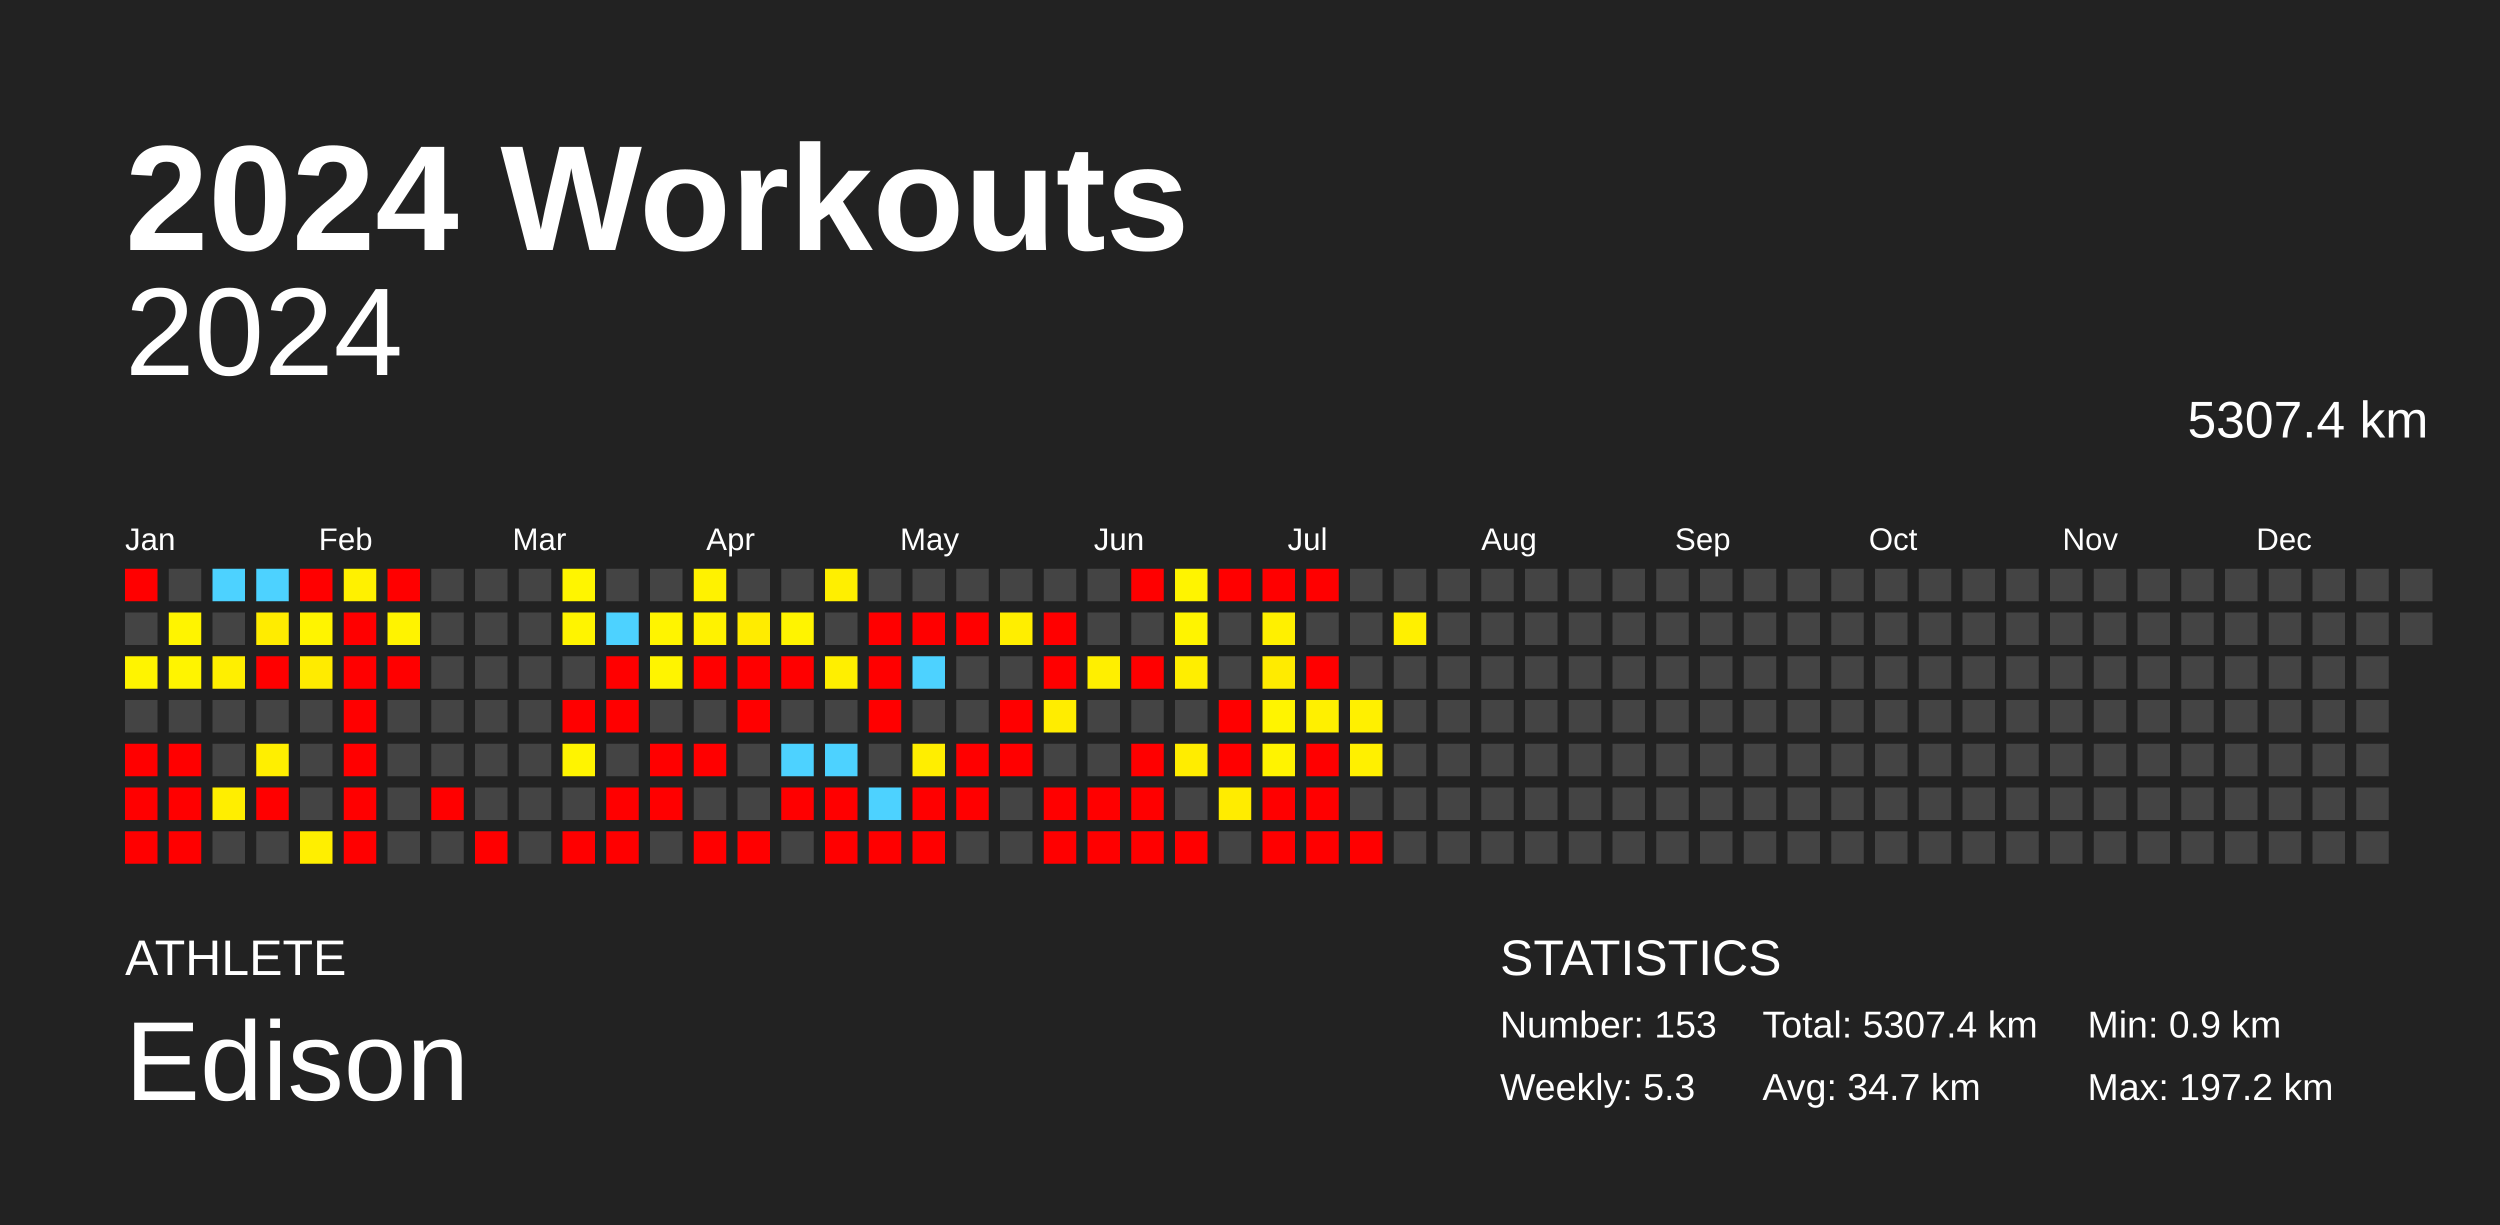
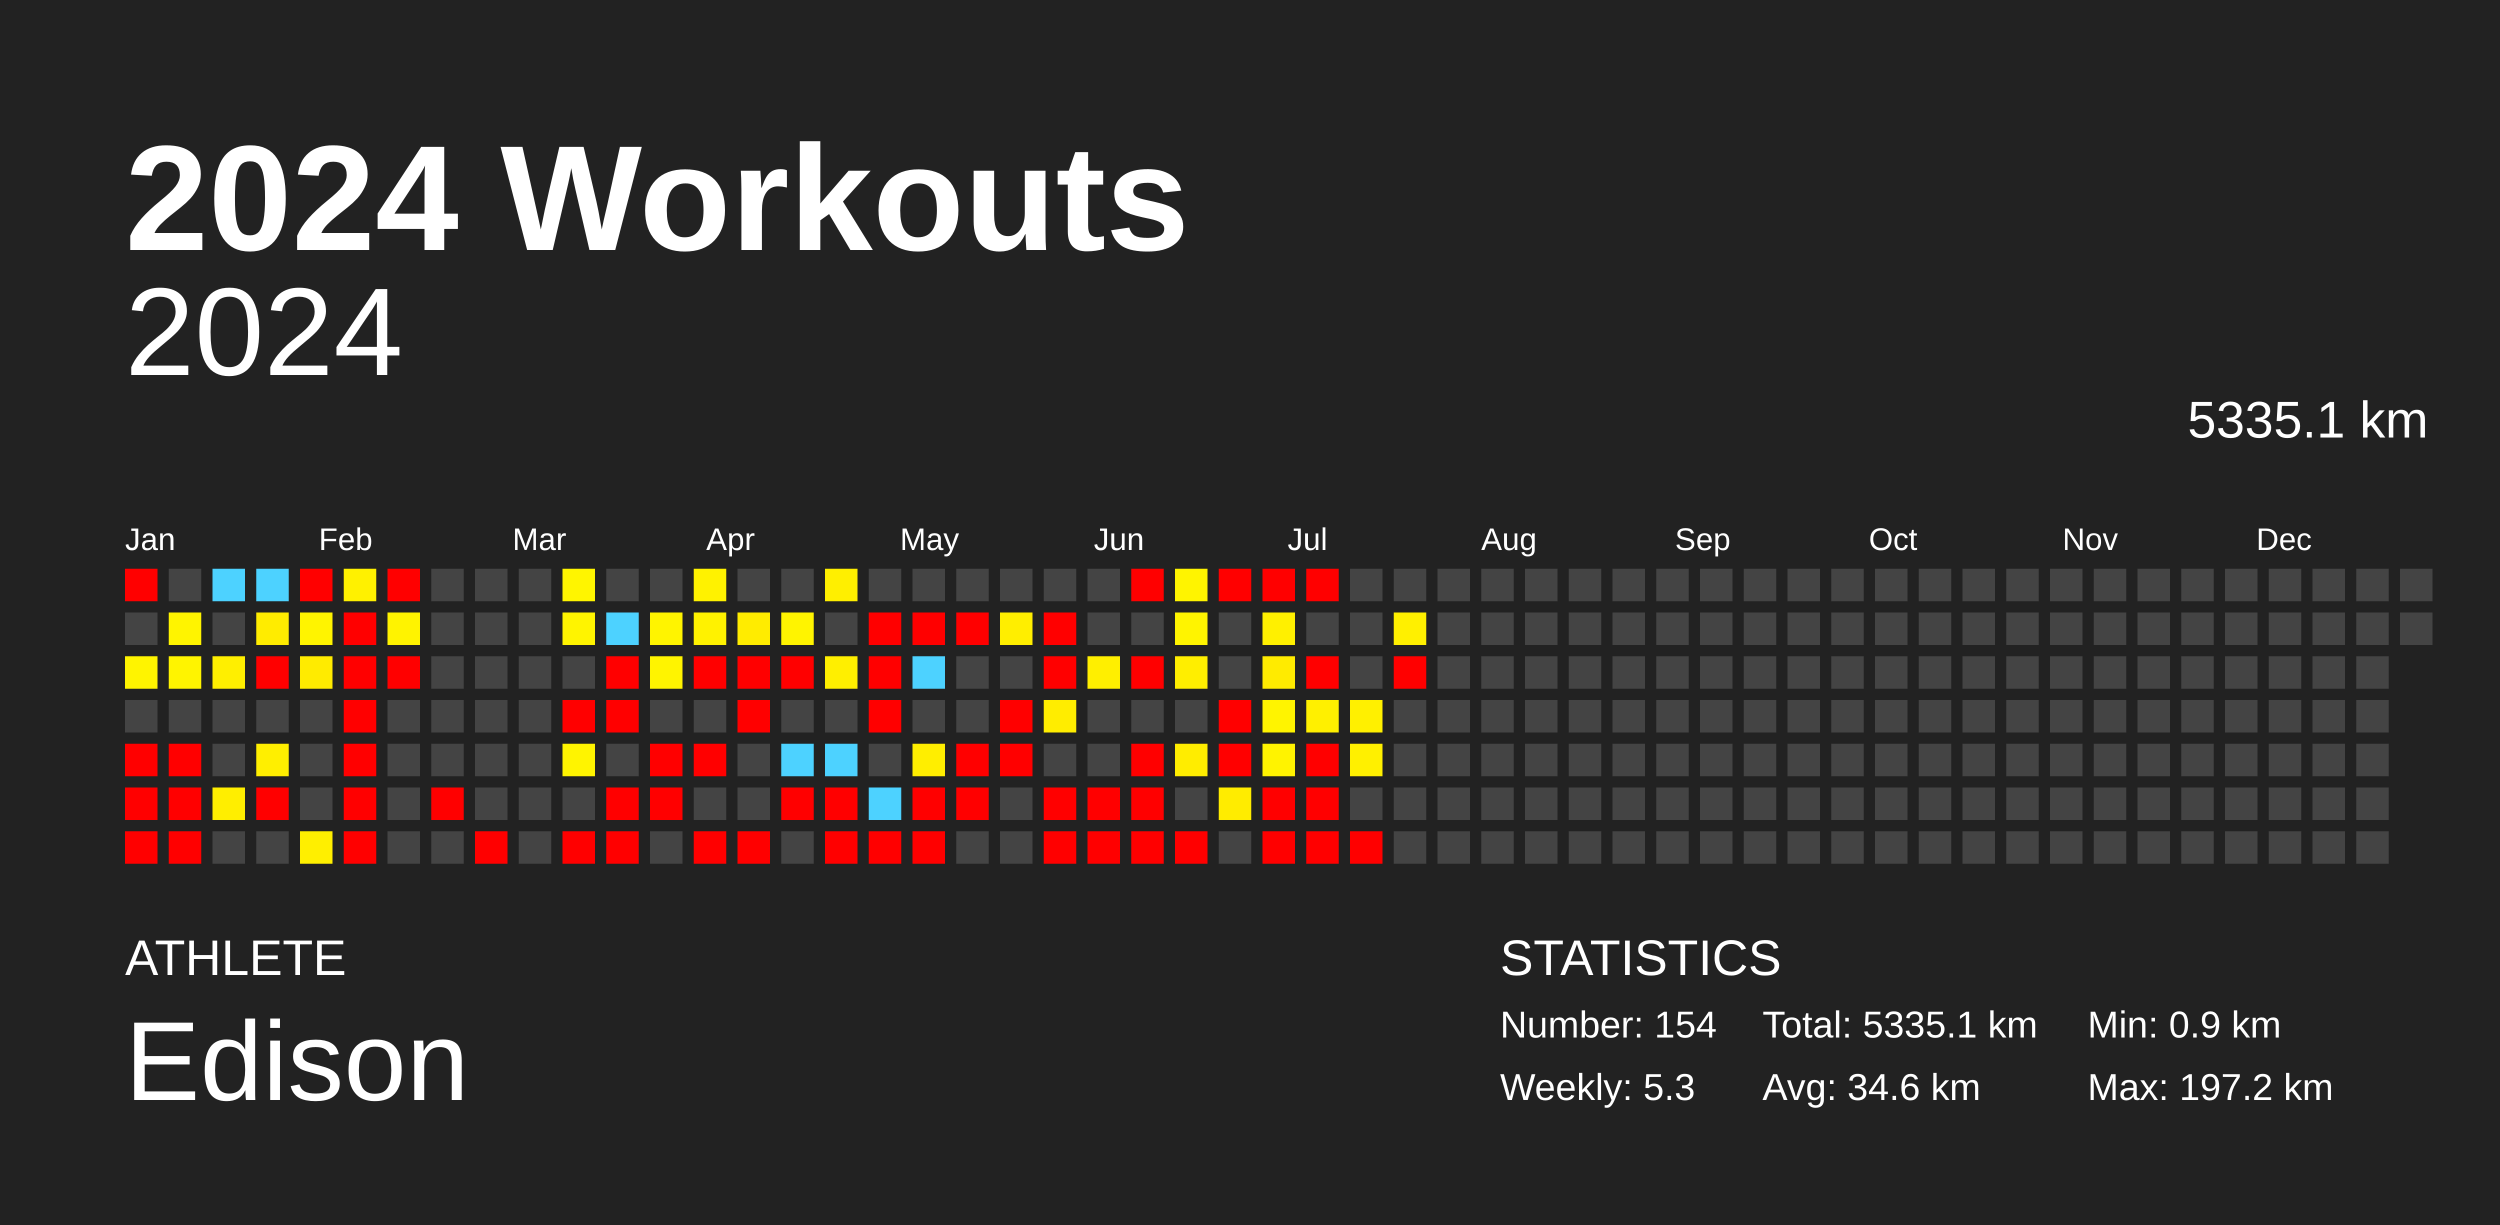
<svg xmlns="http://www.w3.org/2000/svg" baseProfile="full" height="98mm" version="1.1" viewBox="0,0,200,98" width="200mm">
  <defs />
  <rect fill="#222222" height="98" width="200" x="0" y="0" />
  <text fill="#FFFFFF" style="font-size:12px; font-family:Arial; font-weight:bold;" x="10" y="20">2024 Workouts</text>
  <text fill="#FFFFFF" style="font-size:4px; font-family:Arial" x="10" y="78">ATHLETE</text>
  <text fill="#FFFFFF" style="font-size:9px; font-family:Arial" x="10" y="88">Edison</text>
  <text fill="#FFFFFF" style="font-size:4px; font-family:Arial" x="120" y="78">STATISTICS</text>
-   <text fill="#FFFFFF" style="font-size:3px; font-family:Arial" x="120" y="83">Number: 153</text>
+   <text fill="#FFFFFF" style="font-size:3px; font-family:Arial" x="120" y="83">Number: 154</text>
  <text fill="#FFFFFF" style="font-size:3px; font-family:Arial" x="120" y="88">Weekly: 5.3</text>
-   <text fill="#FFFFFF" style="font-size:3px; font-family:Arial" x="141" y="83">Total: 5307.4 km</text>
-   <text fill="#FFFFFF" style="font-size:3px; font-family:Arial" x="141" y="88">Avg: 34.7 km</text>
+   <text fill="#FFFFFF" style="font-size:3px; font-family:Arial" x="141" y="83">Total: 5335.1 km</text>
+   <text fill="#FFFFFF" style="font-size:3px; font-family:Arial" x="141" y="88">Avg: 34.6 km</text>
  <text fill="#FFFFFF" style="font-size:3px; font-family:Arial" x="167" y="83">Min: 0.9 km</text>
  <text fill="#FFFFFF" style="font-size:3px; font-family:Arial" x="167" y="88">Max: 197.2 km</text>
  <text alignment-baseline="hanging" fill="#FFFFFF" style="font-size:10.0px; font-family:Arial;" x="10" y="30">2024</text>
-   <text alignment-baseline="hanging" fill="#FFFFFF" style="font-size:4.125px; font-family:Arial;" x="175" y="35">5307.4 km</text>
+   <text alignment-baseline="hanging" fill="#FFFFFF" style="font-size:4.125px; font-family:Arial;" x="175" y="35">5335.1 km</text>
  <text fill="#FFFFFF" style="font-size:2.5px; font-family:Arial" x="10.0" y="44">Jan</text>
  <text fill="#FFFFFF" style="font-size:2.5px; font-family:Arial" x="25.5" y="44">Feb</text>
  <text fill="#FFFFFF" style="font-size:2.5px; font-family:Arial" x="41.0" y="44">Mar</text>
  <text fill="#FFFFFF" style="font-size:2.5px; font-family:Arial" x="56.5" y="44">Apr</text>
  <text fill="#FFFFFF" style="font-size:2.5px; font-family:Arial" x="72.0" y="44">May</text>
  <text fill="#FFFFFF" style="font-size:2.5px; font-family:Arial" x="87.5" y="44">Jun</text>
  <text fill="#FFFFFF" style="font-size:2.5px; font-family:Arial" x="103.0" y="44">Jul</text>
  <text fill="#FFFFFF" style="font-size:2.5px; font-family:Arial" x="118.5" y="44">Aug</text>
  <text fill="#FFFFFF" style="font-size:2.5px; font-family:Arial" x="134.0" y="44">Sep</text>
  <text fill="#FFFFFF" style="font-size:2.5px; font-family:Arial" x="149.5" y="44">Oct</text>
  <text fill="#FFFFFF" style="font-size:2.5px; font-family:Arial" x="165.0" y="44">Nov</text>
  <text fill="#FFFFFF" style="font-size:2.5px; font-family:Arial" x="180.5" y="44">Dec</text>
  <rect fill="red" height="2.6" width="2.6" x="10.0" y="45.5" />
  <rect fill="#444444" height="2.6" width="2.6" x="10.0" y="49.0" />
  <rect fill="#fff400" height="2.6" width="2.6" x="10.0" y="52.5" />
  <rect fill="#444444" height="2.6" width="2.6" x="10.0" y="56.0" />
  <rect fill="red" height="2.6" width="2.6" x="10.0" y="59.5" />
  <rect fill="red" height="2.6" width="2.6" x="10.0" y="63.0" />
  <rect fill="red" height="2.6" width="2.6" x="10.0" y="66.5" />
  <rect fill="#444444" height="2.6" width="2.6" x="13.5" y="45.5" />
  <rect fill="#fff400" height="2.6" width="2.6" x="13.5" y="49.0" />
  <rect fill="#fff400" height="2.6" width="2.6" x="13.5" y="52.5" />
  <rect fill="#444444" height="2.6" width="2.6" x="13.5" y="56.0" />
  <rect fill="red" height="2.6" width="2.6" x="13.5" y="59.5" />
  <rect fill="red" height="2.6" width="2.6" x="13.5" y="63.0" />
  <rect fill="red" height="2.6" width="2.6" x="13.5" y="66.5" />
  <rect fill="#4dd2ff" height="2.6" width="2.6" x="17.0" y="45.5" />
  <rect fill="#444444" height="2.6" width="2.6" x="17.0" y="49.0" />
  <rect fill="#ffef00" height="2.6" width="2.6" x="17.0" y="52.5" />
  <rect fill="#444444" height="2.6" width="2.6" x="17.0" y="56.0" />
  <rect fill="#444444" height="2.6" width="2.6" x="17.0" y="59.5" />
  <rect fill="#ffee00" height="2.6" width="2.6" x="17.0" y="63.0" />
  <rect fill="#444444" height="2.6" width="2.6" x="17.0" y="66.5" />
  <rect fill="#4dd2ff" height="2.6" width="2.6" x="20.5" y="45.5" />
  <rect fill="#ffec00" height="2.6" width="2.6" x="20.5" y="49.0" />
  <rect fill="red" height="2.6" width="2.6" x="20.5" y="52.5" />
  <rect fill="#444444" height="2.6" width="2.6" x="20.5" y="56.0" />
  <rect fill="#ffef00" height="2.6" width="2.6" x="20.5" y="59.5" />
  <rect fill="red" height="2.6" width="2.6" x="20.5" y="63.0" />
  <rect fill="#444444" height="2.6" width="2.6" x="20.5" y="66.5" />
  <rect fill="red" height="2.6" width="2.6" x="24.0" y="45.5" />
  <rect fill="#fff400" height="2.6" width="2.6" x="24.0" y="49.0" />
  <rect fill="#ffeb00" height="2.6" width="2.6" x="24.0" y="52.5" />
  <rect fill="#444444" height="2.6" width="2.6" x="24.0" y="56.0" />
  <rect fill="#444444" height="2.6" width="2.6" x="24.0" y="59.5" />
  <rect fill="#444444" height="2.6" width="2.6" x="24.0" y="63.0" />
  <rect fill="#ffef00" height="2.6" width="2.6" x="24.0" y="66.5" />
  <rect fill="#fff100" height="2.6" width="2.6" x="27.5" y="45.5" />
  <rect fill="red" height="2.6" width="2.6" x="27.5" y="49.0" />
  <rect fill="red" height="2.6" width="2.6" x="27.5" y="52.5" />
  <rect fill="red" height="2.6" width="2.6" x="27.5" y="56.0" />
  <rect fill="red" height="2.6" width="2.6" x="27.5" y="59.5" />
  <rect fill="red" height="2.6" width="2.6" x="27.5" y="63.0" />
  <rect fill="red" height="2.6" width="2.6" x="27.5" y="66.5" />
  <rect fill="red" height="2.6" width="2.6" x="31.0" y="45.5" />
  <rect fill="#fff300" height="2.6" width="2.6" x="31.0" y="49.0" />
  <rect fill="red" height="2.6" width="2.6" x="31.0" y="52.5" />
  <rect fill="#444444" height="2.6" width="2.6" x="31.0" y="56.0" />
  <rect fill="#444444" height="2.6" width="2.6" x="31.0" y="59.5" />
  <rect fill="#444444" height="2.6" width="2.6" x="31.0" y="63.0" />
  <rect fill="#444444" height="2.6" width="2.6" x="31.0" y="66.5" />
  <rect fill="#444444" height="2.6" width="2.6" x="34.5" y="45.5" />
  <rect fill="#444444" height="2.6" width="2.6" x="34.5" y="49.0" />
  <rect fill="#444444" height="2.6" width="2.6" x="34.5" y="52.5" />
  <rect fill="#444444" height="2.6" width="2.6" x="34.5" y="56.0" />
  <rect fill="#444444" height="2.6" width="2.6" x="34.5" y="59.5" />
  <rect fill="red" height="2.6" width="2.6" x="34.5" y="63.0" />
  <rect fill="#444444" height="2.6" width="2.6" x="34.5" y="66.5" />
  <rect fill="#444444" height="2.6" width="2.6" x="38.0" y="45.5" />
  <rect fill="#444444" height="2.6" width="2.6" x="38.0" y="49.0" />
  <rect fill="#444444" height="2.6" width="2.6" x="38.0" y="52.5" />
  <rect fill="#444444" height="2.6" width="2.6" x="38.0" y="56.0" />
  <rect fill="#444444" height="2.6" width="2.6" x="38.0" y="59.5" />
  <rect fill="#444444" height="2.6" width="2.6" x="38.0" y="63.0" />
  <rect fill="red" height="2.6" width="2.6" x="38.0" y="66.5" />
  <rect fill="#444444" height="2.6" width="2.6" x="41.5" y="45.5" />
  <rect fill="#444444" height="2.6" width="2.6" x="41.5" y="49.0" />
  <rect fill="#444444" height="2.6" width="2.6" x="41.5" y="52.5" />
  <rect fill="#444444" height="2.6" width="2.6" x="41.5" y="56.0" />
  <rect fill="#444444" height="2.6" width="2.6" x="41.5" y="59.5" />
  <rect fill="#444444" height="2.6" width="2.6" x="41.5" y="63.0" />
  <rect fill="#444444" height="2.6" width="2.6" x="41.5" y="66.5" />
  <rect fill="#fff500" height="2.6" width="2.6" x="45.0" y="45.5" />
  <rect fill="#fff400" height="2.6" width="2.6" x="45.0" y="49.0" />
  <rect fill="#444444" height="2.6" width="2.6" x="45.0" y="52.5" />
  <rect fill="red" height="2.6" width="2.6" x="45.0" y="56.0" />
  <rect fill="#fff400" height="2.6" width="2.6" x="45.0" y="59.5" />
  <rect fill="#444444" height="2.6" width="2.6" x="45.0" y="63.0" />
  <rect fill="red" height="2.6" width="2.6" x="45.0" y="66.5" />
  <rect fill="#444444" height="2.6" width="2.6" x="48.5" y="45.5" />
  <rect fill="#4dd2ff" height="2.6" width="2.6" x="48.5" y="49.0" />
  <rect fill="red" height="2.6" width="2.6" x="48.5" y="52.5" />
  <rect fill="red" height="2.6" width="2.6" x="48.5" y="56.0" />
  <rect fill="#444444" height="2.6" width="2.6" x="48.5" y="59.5" />
  <rect fill="red" height="2.6" width="2.6" x="48.5" y="63.0" />
  <rect fill="red" height="2.6" width="2.6" x="48.5" y="66.5" />
  <rect fill="#444444" height="2.6" width="2.6" x="52.0" y="45.5" />
  <rect fill="#fff400" height="2.6" width="2.6" x="52.0" y="49.0" />
  <rect fill="#fff400" height="2.6" width="2.6" x="52.0" y="52.5" />
  <rect fill="#444444" height="2.6" width="2.6" x="52.0" y="56.0" />
  <rect fill="red" height="2.6" width="2.6" x="52.0" y="59.5" />
  <rect fill="red" height="2.6" width="2.6" x="52.0" y="63.0" />
  <rect fill="#444444" height="2.6" width="2.6" x="52.0" y="66.5" />
  <rect fill="#fff200" height="2.6" width="2.6" x="55.5" y="45.5" />
  <rect fill="#fff200" height="2.6" width="2.6" x="55.5" y="49.0" />
  <rect fill="red" height="2.6" width="2.6" x="55.5" y="52.5" />
  <rect fill="#444444" height="2.6" width="2.6" x="55.5" y="56.0" />
  <rect fill="red" height="2.6" width="2.6" x="55.5" y="59.5" />
  <rect fill="#444444" height="2.6" width="2.6" x="55.5" y="63.0" />
  <rect fill="red" height="2.6" width="2.6" x="55.5" y="66.5" />
  <rect fill="#444444" height="2.6" width="2.6" x="59.0" y="45.5" />
  <rect fill="#ffec00" height="2.6" width="2.6" x="59.0" y="49.0" />
  <rect fill="red" height="2.6" width="2.6" x="59.0" y="52.5" />
  <rect fill="red" height="2.6" width="2.6" x="59.0" y="56.0" />
  <rect fill="#444444" height="2.6" width="2.6" x="59.0" y="59.5" />
  <rect fill="#444444" height="2.6" width="2.6" x="59.0" y="63.0" />
  <rect fill="red" height="2.6" width="2.6" x="59.0" y="66.5" />
  <rect fill="#444444" height="2.6" width="2.6" x="62.5" y="45.5" />
  <rect fill="#fff400" height="2.6" width="2.6" x="62.5" y="49.0" />
  <rect fill="red" height="2.6" width="2.6" x="62.5" y="52.5" />
  <rect fill="#444444" height="2.6" width="2.6" x="62.5" y="56.0" />
  <rect fill="#4dd2ff" height="2.6" width="2.6" x="62.5" y="59.5" />
  <rect fill="red" height="2.6" width="2.6" x="62.5" y="63.0" />
  <rect fill="#444444" height="2.6" width="2.6" x="62.5" y="66.5" />
  <rect fill="#ffef00" height="2.6" width="2.6" x="66.0" y="45.5" />
  <rect fill="#444444" height="2.6" width="2.6" x="66.0" y="49.0" />
  <rect fill="#ffef00" height="2.6" width="2.6" x="66.0" y="52.5" />
  <rect fill="#444444" height="2.6" width="2.6" x="66.0" y="56.0" />
  <rect fill="#4dd2ff" height="2.6" width="2.6" x="66.0" y="59.5" />
  <rect fill="red" height="2.6" width="2.6" x="66.0" y="63.0" />
  <rect fill="red" height="2.6" width="2.6" x="66.0" y="66.5" />
  <rect fill="#444444" height="2.6" width="2.6" x="69.5" y="45.5" />
  <rect fill="red" height="2.6" width="2.6" x="69.5" y="49.0" />
  <rect fill="red" height="2.6" width="2.6" x="69.5" y="52.5" />
  <rect fill="red" height="2.6" width="2.6" x="69.5" y="56.0" />
  <rect fill="#444444" height="2.6" width="2.6" x="69.5" y="59.5" />
  <rect fill="#4dd2ff" height="2.6" width="2.6" x="69.5" y="63.0" />
  <rect fill="red" height="2.6" width="2.6" x="69.5" y="66.5" />
  <rect fill="#444444" height="2.6" width="2.6" x="73.0" y="45.5" />
  <rect fill="red" height="2.6" width="2.6" x="73.0" y="49.0" />
  <rect fill="#4dd2ff" height="2.6" width="2.6" x="73.0" y="52.5" />
  <rect fill="#444444" height="2.6" width="2.6" x="73.0" y="56.0" />
  <rect fill="#ffee00" height="2.6" width="2.6" x="73.0" y="59.5" />
  <rect fill="red" height="2.6" width="2.6" x="73.0" y="63.0" />
  <rect fill="red" height="2.6" width="2.6" x="73.0" y="66.5" />
  <rect fill="#444444" height="2.6" width="2.6" x="76.5" y="45.5" />
  <rect fill="red" height="2.6" width="2.6" x="76.5" y="49.0" />
  <rect fill="#444444" height="2.6" width="2.6" x="76.5" y="52.5" />
  <rect fill="#444444" height="2.6" width="2.6" x="76.5" y="56.0" />
  <rect fill="red" height="2.6" width="2.6" x="76.5" y="59.5" />
  <rect fill="red" height="2.6" width="2.6" x="76.5" y="63.0" />
  <rect fill="#444444" height="2.6" width="2.6" x="76.5" y="66.5" />
  <rect fill="#444444" height="2.6" width="2.6" x="80.0" y="45.5" />
  <rect fill="#ffee00" height="2.6" width="2.6" x="80.0" y="49.0" />
  <rect fill="#444444" height="2.6" width="2.6" x="80.0" y="52.5" />
  <rect fill="red" height="2.6" width="2.6" x="80.0" y="56.0" />
  <rect fill="red" height="2.6" width="2.6" x="80.0" y="59.5" />
  <rect fill="#444444" height="2.6" width="2.6" x="80.0" y="63.0" />
  <rect fill="#444444" height="2.6" width="2.6" x="80.0" y="66.5" />
  <rect fill="#444444" height="2.6" width="2.6" x="83.5" y="45.5" />
  <rect fill="red" height="2.6" width="2.6" x="83.5" y="49.0" />
  <rect fill="red" height="2.6" width="2.6" x="83.5" y="52.5" />
  <rect fill="#ffed00" height="2.6" width="2.6" x="83.5" y="56.0" />
  <rect fill="#444444" height="2.6" width="2.6" x="83.5" y="59.5" />
  <rect fill="red" height="2.6" width="2.6" x="83.5" y="63.0" />
  <rect fill="red" height="2.6" width="2.6" x="83.5" y="66.5" />
  <rect fill="#444444" height="2.6" width="2.6" x="87.0" y="45.5" />
  <rect fill="#444444" height="2.6" width="2.6" x="87.0" y="49.0" />
  <rect fill="#ffef00" height="2.6" width="2.6" x="87.0" y="52.5" />
  <rect fill="#444444" height="2.6" width="2.6" x="87.0" y="56.0" />
  <rect fill="#444444" height="2.6" width="2.6" x="87.0" y="59.5" />
  <rect fill="red" height="2.6" width="2.6" x="87.0" y="63.0" />
  <rect fill="red" height="2.6" width="2.6" x="87.0" y="66.5" />
  <rect fill="red" height="2.6" width="2.6" x="90.5" y="45.5" />
  <rect fill="#444444" height="2.6" width="2.6" x="90.5" y="49.0" />
  <rect fill="red" height="2.6" width="2.6" x="90.5" y="52.5" />
  <rect fill="#444444" height="2.6" width="2.6" x="90.5" y="56.0" />
  <rect fill="red" height="2.6" width="2.6" x="90.5" y="59.5" />
  <rect fill="red" height="2.6" width="2.6" x="90.5" y="63.0" />
  <rect fill="red" height="2.6" width="2.6" x="90.5" y="66.5" />
  <rect fill="#fff400" height="2.6" width="2.6" x="94.0" y="45.5" />
  <rect fill="#fff400" height="2.6" width="2.6" x="94.0" y="49.0" />
  <rect fill="#ffee00" height="2.6" width="2.6" x="94.0" y="52.5" />
  <rect fill="#444444" height="2.6" width="2.6" x="94.0" y="56.0" />
  <rect fill="#ffed00" height="2.6" width="2.6" x="94.0" y="59.5" />
  <rect fill="#444444" height="2.6" width="2.6" x="94.0" y="63.0" />
  <rect fill="red" height="2.6" width="2.6" x="94.0" y="66.5" />
  <rect fill="red" height="2.6" width="2.6" x="97.5" y="45.5" />
  <rect fill="#444444" height="2.6" width="2.6" x="97.5" y="49.0" />
  <rect fill="#444444" height="2.6" width="2.6" x="97.5" y="52.5" />
  <rect fill="red" height="2.6" width="2.6" x="97.5" y="56.0" />
  <rect fill="red" height="2.6" width="2.6" x="97.5" y="59.5" />
  <rect fill="#ffec00" height="2.6" width="2.6" x="97.5" y="63.0" />
  <rect fill="#444444" height="2.6" width="2.6" x="97.5" y="66.5" />
  <rect fill="red" height="2.6" width="2.6" x="101.0" y="45.5" />
  <rect fill="#fff000" height="2.6" width="2.6" x="101.0" y="49.0" />
  <rect fill="#ffeb00" height="2.6" width="2.6" x="101.0" y="52.5" />
  <rect fill="#fff400" height="2.6" width="2.6" x="101.0" y="56.0" />
  <rect fill="#fff300" height="2.6" width="2.6" x="101.0" y="59.5" />
  <rect fill="red" height="2.6" width="2.6" x="101.0" y="63.0" />
  <rect fill="red" height="2.6" width="2.6" x="101.0" y="66.5" />
  <rect fill="red" height="2.6" width="2.6" x="104.5" y="45.5" />
  <rect fill="#444444" height="2.6" width="2.6" x="104.5" y="49.0" />
  <rect fill="red" height="2.6" width="2.6" x="104.5" y="52.5" />
  <rect fill="#fff000" height="2.6" width="2.6" x="104.5" y="56.0" />
  <rect fill="red" height="2.6" width="2.6" x="104.5" y="59.5" />
  <rect fill="red" height="2.6" width="2.6" x="104.5" y="63.0" />
  <rect fill="red" height="2.6" width="2.6" x="104.5" y="66.5" />
  <rect fill="#444444" height="2.6" width="2.6" x="108.0" y="45.5" />
  <rect fill="#444444" height="2.6" width="2.6" x="108.0" y="49.0" />
  <rect fill="#444444" height="2.6" width="2.6" x="108.0" y="52.5" />
  <rect fill="#fff000" height="2.6" width="2.6" x="108.0" y="56.0" />
  <rect fill="#fff000" height="2.6" width="2.6" x="108.0" y="59.5" />
  <rect fill="#444444" height="2.6" width="2.6" x="108.0" y="63.0" />
  <rect fill="red" height="2.6" width="2.6" x="108.0" y="66.5" />
  <rect fill="#444444" height="2.6" width="2.6" x="111.5" y="45.5" />
  <rect fill="#fff000" height="2.6" width="2.6" x="111.5" y="49.0" />
-   <rect fill="#444444" height="2.6" width="2.6" x="111.5" y="52.5" />
+   <rect fill="red" height="2.6" width="2.6" x="111.5" y="52.5" />
  <rect fill="#444444" height="2.6" width="2.6" x="111.5" y="56.0" />
  <rect fill="#444444" height="2.6" width="2.6" x="111.5" y="59.5" />
  <rect fill="#444444" height="2.6" width="2.6" x="111.5" y="63.0" />
  <rect fill="#444444" height="2.6" width="2.6" x="111.5" y="66.5" />
  <rect fill="#444444" height="2.6" width="2.6" x="115.0" y="45.5" />
  <rect fill="#444444" height="2.6" width="2.6" x="115.0" y="49.0" />
  <rect fill="#444444" height="2.6" width="2.6" x="115.0" y="52.5" />
  <rect fill="#444444" height="2.6" width="2.6" x="115.0" y="56.0" />
  <rect fill="#444444" height="2.6" width="2.6" x="115.0" y="59.5" />
  <rect fill="#444444" height="2.6" width="2.6" x="115.0" y="63.0" />
  <rect fill="#444444" height="2.6" width="2.6" x="115.0" y="66.5" />
  <rect fill="#444444" height="2.6" width="2.6" x="118.5" y="45.5" />
  <rect fill="#444444" height="2.6" width="2.6" x="118.5" y="49.0" />
  <rect fill="#444444" height="2.6" width="2.6" x="118.5" y="52.5" />
  <rect fill="#444444" height="2.6" width="2.6" x="118.5" y="56.0" />
  <rect fill="#444444" height="2.6" width="2.6" x="118.5" y="59.5" />
  <rect fill="#444444" height="2.6" width="2.6" x="118.5" y="63.0" />
  <rect fill="#444444" height="2.6" width="2.6" x="118.5" y="66.5" />
  <rect fill="#444444" height="2.6" width="2.6" x="122.0" y="45.5" />
  <rect fill="#444444" height="2.6" width="2.6" x="122.0" y="49.0" />
  <rect fill="#444444" height="2.6" width="2.6" x="122.0" y="52.5" />
  <rect fill="#444444" height="2.6" width="2.6" x="122.0" y="56.0" />
  <rect fill="#444444" height="2.6" width="2.6" x="122.0" y="59.5" />
  <rect fill="#444444" height="2.6" width="2.6" x="122.0" y="63.0" />
  <rect fill="#444444" height="2.6" width="2.6" x="122.0" y="66.5" />
  <rect fill="#444444" height="2.6" width="2.6" x="125.5" y="45.5" />
  <rect fill="#444444" height="2.6" width="2.6" x="125.5" y="49.0" />
  <rect fill="#444444" height="2.6" width="2.6" x="125.5" y="52.5" />
  <rect fill="#444444" height="2.6" width="2.6" x="125.5" y="56.0" />
  <rect fill="#444444" height="2.6" width="2.6" x="125.5" y="59.5" />
  <rect fill="#444444" height="2.6" width="2.6" x="125.5" y="63.0" />
  <rect fill="#444444" height="2.6" width="2.6" x="125.5" y="66.5" />
  <rect fill="#444444" height="2.6" width="2.6" x="129.0" y="45.5" />
  <rect fill="#444444" height="2.6" width="2.6" x="129.0" y="49.0" />
  <rect fill="#444444" height="2.6" width="2.6" x="129.0" y="52.5" />
  <rect fill="#444444" height="2.6" width="2.6" x="129.0" y="56.0" />
  <rect fill="#444444" height="2.6" width="2.6" x="129.0" y="59.5" />
  <rect fill="#444444" height="2.6" width="2.6" x="129.0" y="63.0" />
  <rect fill="#444444" height="2.6" width="2.6" x="129.0" y="66.5" />
  <rect fill="#444444" height="2.6" width="2.6" x="132.5" y="45.5" />
  <rect fill="#444444" height="2.6" width="2.6" x="132.5" y="49.0" />
  <rect fill="#444444" height="2.6" width="2.6" x="132.5" y="52.5" />
  <rect fill="#444444" height="2.6" width="2.6" x="132.5" y="56.0" />
  <rect fill="#444444" height="2.6" width="2.6" x="132.5" y="59.5" />
  <rect fill="#444444" height="2.6" width="2.6" x="132.5" y="63.0" />
  <rect fill="#444444" height="2.6" width="2.6" x="132.5" y="66.5" />
  <rect fill="#444444" height="2.6" width="2.6" x="136.0" y="45.5" />
  <rect fill="#444444" height="2.6" width="2.6" x="136.0" y="49.0" />
  <rect fill="#444444" height="2.6" width="2.6" x="136.0" y="52.5" />
  <rect fill="#444444" height="2.6" width="2.6" x="136.0" y="56.0" />
  <rect fill="#444444" height="2.6" width="2.6" x="136.0" y="59.5" />
  <rect fill="#444444" height="2.6" width="2.6" x="136.0" y="63.0" />
  <rect fill="#444444" height="2.6" width="2.6" x="136.0" y="66.5" />
  <rect fill="#444444" height="2.6" width="2.6" x="139.5" y="45.5" />
  <rect fill="#444444" height="2.6" width="2.6" x="139.5" y="49.0" />
  <rect fill="#444444" height="2.6" width="2.6" x="139.5" y="52.5" />
  <rect fill="#444444" height="2.6" width="2.6" x="139.5" y="56.0" />
  <rect fill="#444444" height="2.6" width="2.6" x="139.5" y="59.5" />
  <rect fill="#444444" height="2.6" width="2.6" x="139.5" y="63.0" />
  <rect fill="#444444" height="2.6" width="2.6" x="139.5" y="66.5" />
  <rect fill="#444444" height="2.6" width="2.6" x="143.0" y="45.5" />
  <rect fill="#444444" height="2.6" width="2.6" x="143.0" y="49.0" />
  <rect fill="#444444" height="2.6" width="2.6" x="143.0" y="52.5" />
  <rect fill="#444444" height="2.6" width="2.6" x="143.0" y="56.0" />
  <rect fill="#444444" height="2.6" width="2.6" x="143.0" y="59.5" />
  <rect fill="#444444" height="2.6" width="2.6" x="143.0" y="63.0" />
  <rect fill="#444444" height="2.6" width="2.6" x="143.0" y="66.5" />
  <rect fill="#444444" height="2.6" width="2.6" x="146.5" y="45.5" />
  <rect fill="#444444" height="2.6" width="2.6" x="146.5" y="49.0" />
  <rect fill="#444444" height="2.6" width="2.6" x="146.5" y="52.5" />
  <rect fill="#444444" height="2.6" width="2.6" x="146.5" y="56.0" />
  <rect fill="#444444" height="2.6" width="2.6" x="146.5" y="59.5" />
  <rect fill="#444444" height="2.6" width="2.6" x="146.5" y="63.0" />
  <rect fill="#444444" height="2.6" width="2.6" x="146.5" y="66.5" />
  <rect fill="#444444" height="2.6" width="2.6" x="150.0" y="45.5" />
  <rect fill="#444444" height="2.6" width="2.6" x="150.0" y="49.0" />
  <rect fill="#444444" height="2.6" width="2.6" x="150.0" y="52.5" />
  <rect fill="#444444" height="2.6" width="2.6" x="150.0" y="56.0" />
  <rect fill="#444444" height="2.6" width="2.6" x="150.0" y="59.5" />
  <rect fill="#444444" height="2.6" width="2.6" x="150.0" y="63.0" />
  <rect fill="#444444" height="2.6" width="2.6" x="150.0" y="66.5" />
  <rect fill="#444444" height="2.6" width="2.6" x="153.5" y="45.5" />
  <rect fill="#444444" height="2.6" width="2.6" x="153.5" y="49.0" />
  <rect fill="#444444" height="2.6" width="2.6" x="153.5" y="52.5" />
  <rect fill="#444444" height="2.6" width="2.6" x="153.5" y="56.0" />
  <rect fill="#444444" height="2.6" width="2.6" x="153.5" y="59.5" />
  <rect fill="#444444" height="2.6" width="2.6" x="153.5" y="63.0" />
  <rect fill="#444444" height="2.6" width="2.6" x="153.5" y="66.5" />
  <rect fill="#444444" height="2.6" width="2.6" x="157.0" y="45.5" />
  <rect fill="#444444" height="2.6" width="2.6" x="157.0" y="49.0" />
  <rect fill="#444444" height="2.6" width="2.6" x="157.0" y="52.5" />
  <rect fill="#444444" height="2.6" width="2.6" x="157.0" y="56.0" />
  <rect fill="#444444" height="2.6" width="2.6" x="157.0" y="59.5" />
  <rect fill="#444444" height="2.6" width="2.6" x="157.0" y="63.0" />
  <rect fill="#444444" height="2.6" width="2.6" x="157.0" y="66.5" />
  <rect fill="#444444" height="2.6" width="2.6" x="160.5" y="45.5" />
  <rect fill="#444444" height="2.6" width="2.6" x="160.5" y="49.0" />
  <rect fill="#444444" height="2.6" width="2.6" x="160.5" y="52.5" />
  <rect fill="#444444" height="2.6" width="2.6" x="160.5" y="56.0" />
  <rect fill="#444444" height="2.6" width="2.6" x="160.5" y="59.5" />
  <rect fill="#444444" height="2.6" width="2.6" x="160.5" y="63.0" />
  <rect fill="#444444" height="2.6" width="2.6" x="160.5" y="66.5" />
  <rect fill="#444444" height="2.6" width="2.6" x="164.0" y="45.5" />
  <rect fill="#444444" height="2.6" width="2.6" x="164.0" y="49.0" />
  <rect fill="#444444" height="2.6" width="2.6" x="164.0" y="52.5" />
  <rect fill="#444444" height="2.6" width="2.6" x="164.0" y="56.0" />
  <rect fill="#444444" height="2.6" width="2.6" x="164.0" y="59.5" />
  <rect fill="#444444" height="2.6" width="2.6" x="164.0" y="63.0" />
  <rect fill="#444444" height="2.6" width="2.6" x="164.0" y="66.5" />
  <rect fill="#444444" height="2.6" width="2.6" x="167.5" y="45.5" />
  <rect fill="#444444" height="2.6" width="2.6" x="167.5" y="49.0" />
  <rect fill="#444444" height="2.6" width="2.6" x="167.5" y="52.5" />
  <rect fill="#444444" height="2.6" width="2.6" x="167.5" y="56.0" />
  <rect fill="#444444" height="2.6" width="2.6" x="167.5" y="59.5" />
  <rect fill="#444444" height="2.6" width="2.6" x="167.5" y="63.0" />
  <rect fill="#444444" height="2.6" width="2.6" x="167.5" y="66.5" />
  <rect fill="#444444" height="2.6" width="2.6" x="171.0" y="45.5" />
  <rect fill="#444444" height="2.6" width="2.6" x="171.0" y="49.0" />
  <rect fill="#444444" height="2.6" width="2.6" x="171.0" y="52.5" />
  <rect fill="#444444" height="2.6" width="2.6" x="171.0" y="56.0" />
  <rect fill="#444444" height="2.6" width="2.6" x="171.0" y="59.5" />
  <rect fill="#444444" height="2.6" width="2.6" x="171.0" y="63.0" />
  <rect fill="#444444" height="2.6" width="2.6" x="171.0" y="66.5" />
  <rect fill="#444444" height="2.6" width="2.6" x="174.5" y="45.5" />
  <rect fill="#444444" height="2.6" width="2.6" x="174.5" y="49.0" />
  <rect fill="#444444" height="2.6" width="2.6" x="174.5" y="52.5" />
  <rect fill="#444444" height="2.6" width="2.6" x="174.5" y="56.0" />
  <rect fill="#444444" height="2.6" width="2.6" x="174.5" y="59.5" />
  <rect fill="#444444" height="2.6" width="2.6" x="174.5" y="63.0" />
  <rect fill="#444444" height="2.6" width="2.6" x="174.5" y="66.5" />
  <rect fill="#444444" height="2.6" width="2.6" x="178.0" y="45.5" />
  <rect fill="#444444" height="2.6" width="2.6" x="178.0" y="49.0" />
  <rect fill="#444444" height="2.6" width="2.6" x="178.0" y="52.5" />
  <rect fill="#444444" height="2.6" width="2.6" x="178.0" y="56.0" />
  <rect fill="#444444" height="2.6" width="2.6" x="178.0" y="59.5" />
  <rect fill="#444444" height="2.6" width="2.6" x="178.0" y="63.0" />
  <rect fill="#444444" height="2.6" width="2.6" x="178.0" y="66.5" />
  <rect fill="#444444" height="2.6" width="2.6" x="181.5" y="45.5" />
  <rect fill="#444444" height="2.6" width="2.6" x="181.5" y="49.0" />
  <rect fill="#444444" height="2.6" width="2.6" x="181.5" y="52.5" />
  <rect fill="#444444" height="2.6" width="2.6" x="181.5" y="56.0" />
  <rect fill="#444444" height="2.6" width="2.6" x="181.5" y="59.5" />
  <rect fill="#444444" height="2.6" width="2.6" x="181.5" y="63.0" />
  <rect fill="#444444" height="2.6" width="2.6" x="181.5" y="66.5" />
  <rect fill="#444444" height="2.6" width="2.6" x="185.0" y="45.5" />
  <rect fill="#444444" height="2.6" width="2.6" x="185.0" y="49.0" />
  <rect fill="#444444" height="2.6" width="2.6" x="185.0" y="52.5" />
  <rect fill="#444444" height="2.6" width="2.6" x="185.0" y="56.0" />
  <rect fill="#444444" height="2.6" width="2.6" x="185.0" y="59.5" />
  <rect fill="#444444" height="2.6" width="2.6" x="185.0" y="63.0" />
  <rect fill="#444444" height="2.6" width="2.6" x="185.0" y="66.5" />
  <rect fill="#444444" height="2.6" width="2.6" x="188.5" y="45.5" />
  <rect fill="#444444" height="2.6" width="2.6" x="188.5" y="49.0" />
  <rect fill="#444444" height="2.6" width="2.6" x="188.5" y="52.5" />
  <rect fill="#444444" height="2.6" width="2.6" x="188.5" y="56.0" />
  <rect fill="#444444" height="2.6" width="2.6" x="188.5" y="59.5" />
  <rect fill="#444444" height="2.6" width="2.6" x="188.5" y="63.0" />
  <rect fill="#444444" height="2.6" width="2.6" x="188.5" y="66.5" />
  <rect fill="#444444" height="2.6" width="2.6" x="192.0" y="45.5" />
  <rect fill="#444444" height="2.6" width="2.6" x="192.0" y="49.0" />
</svg>
